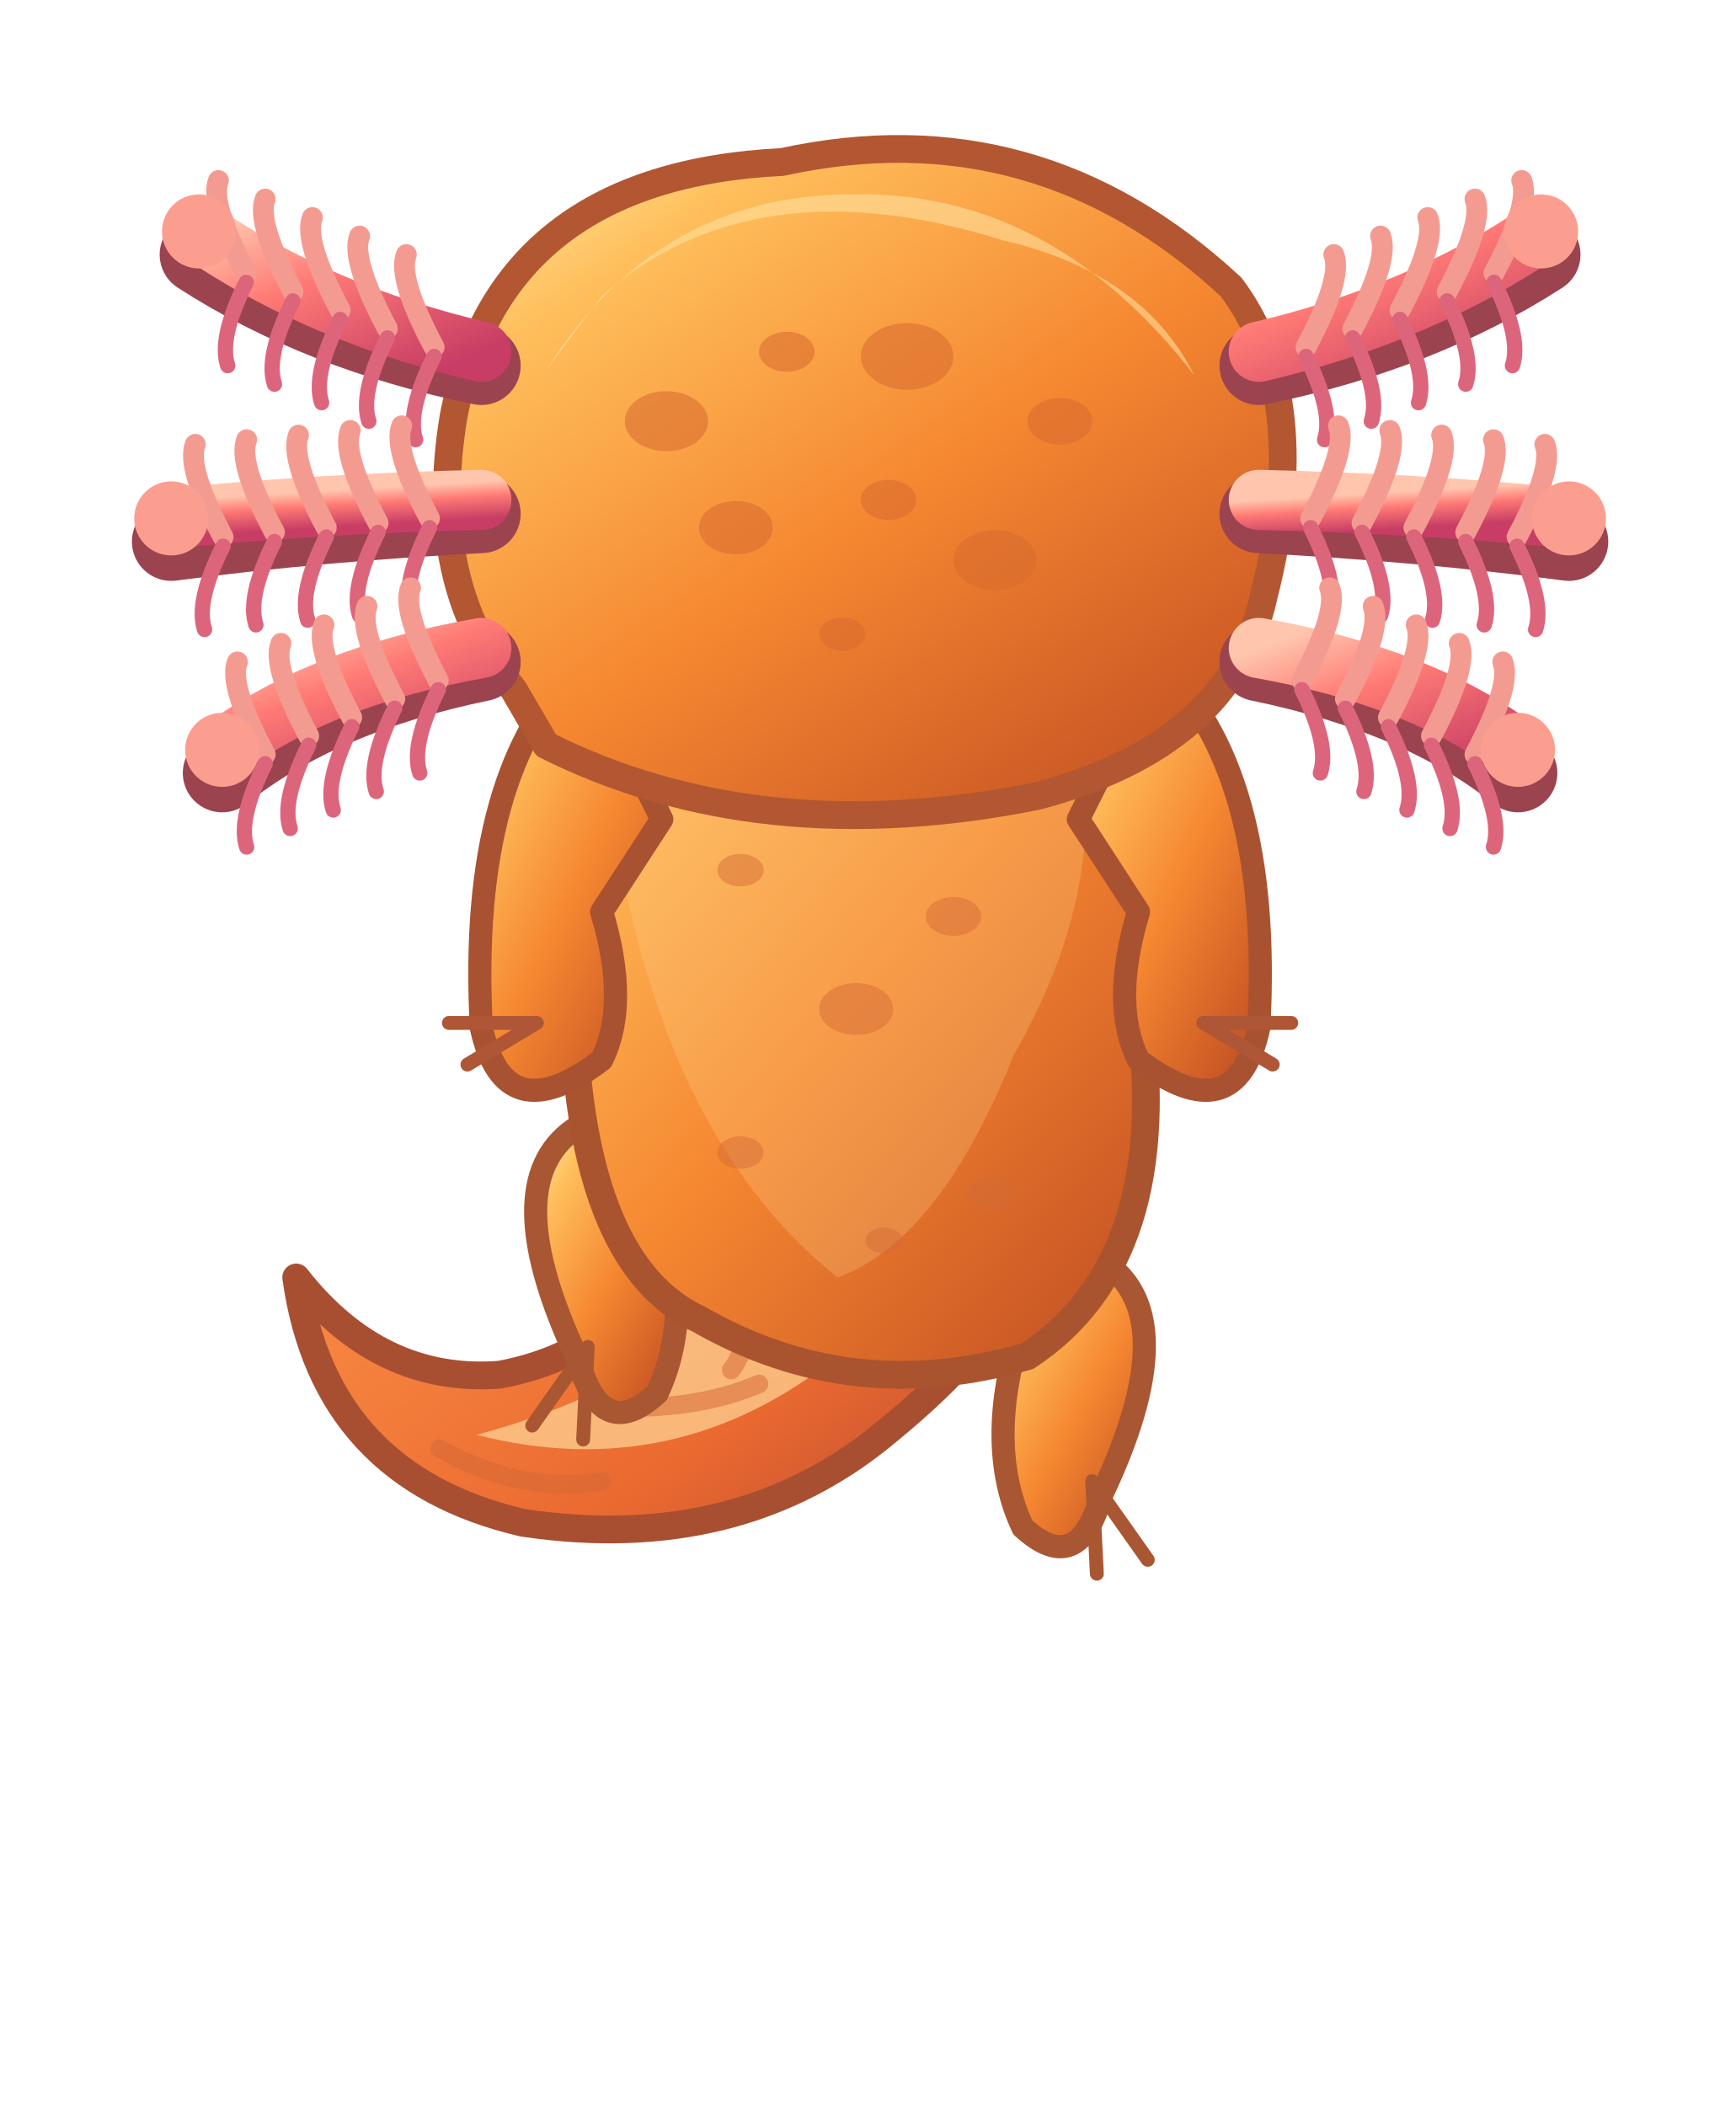
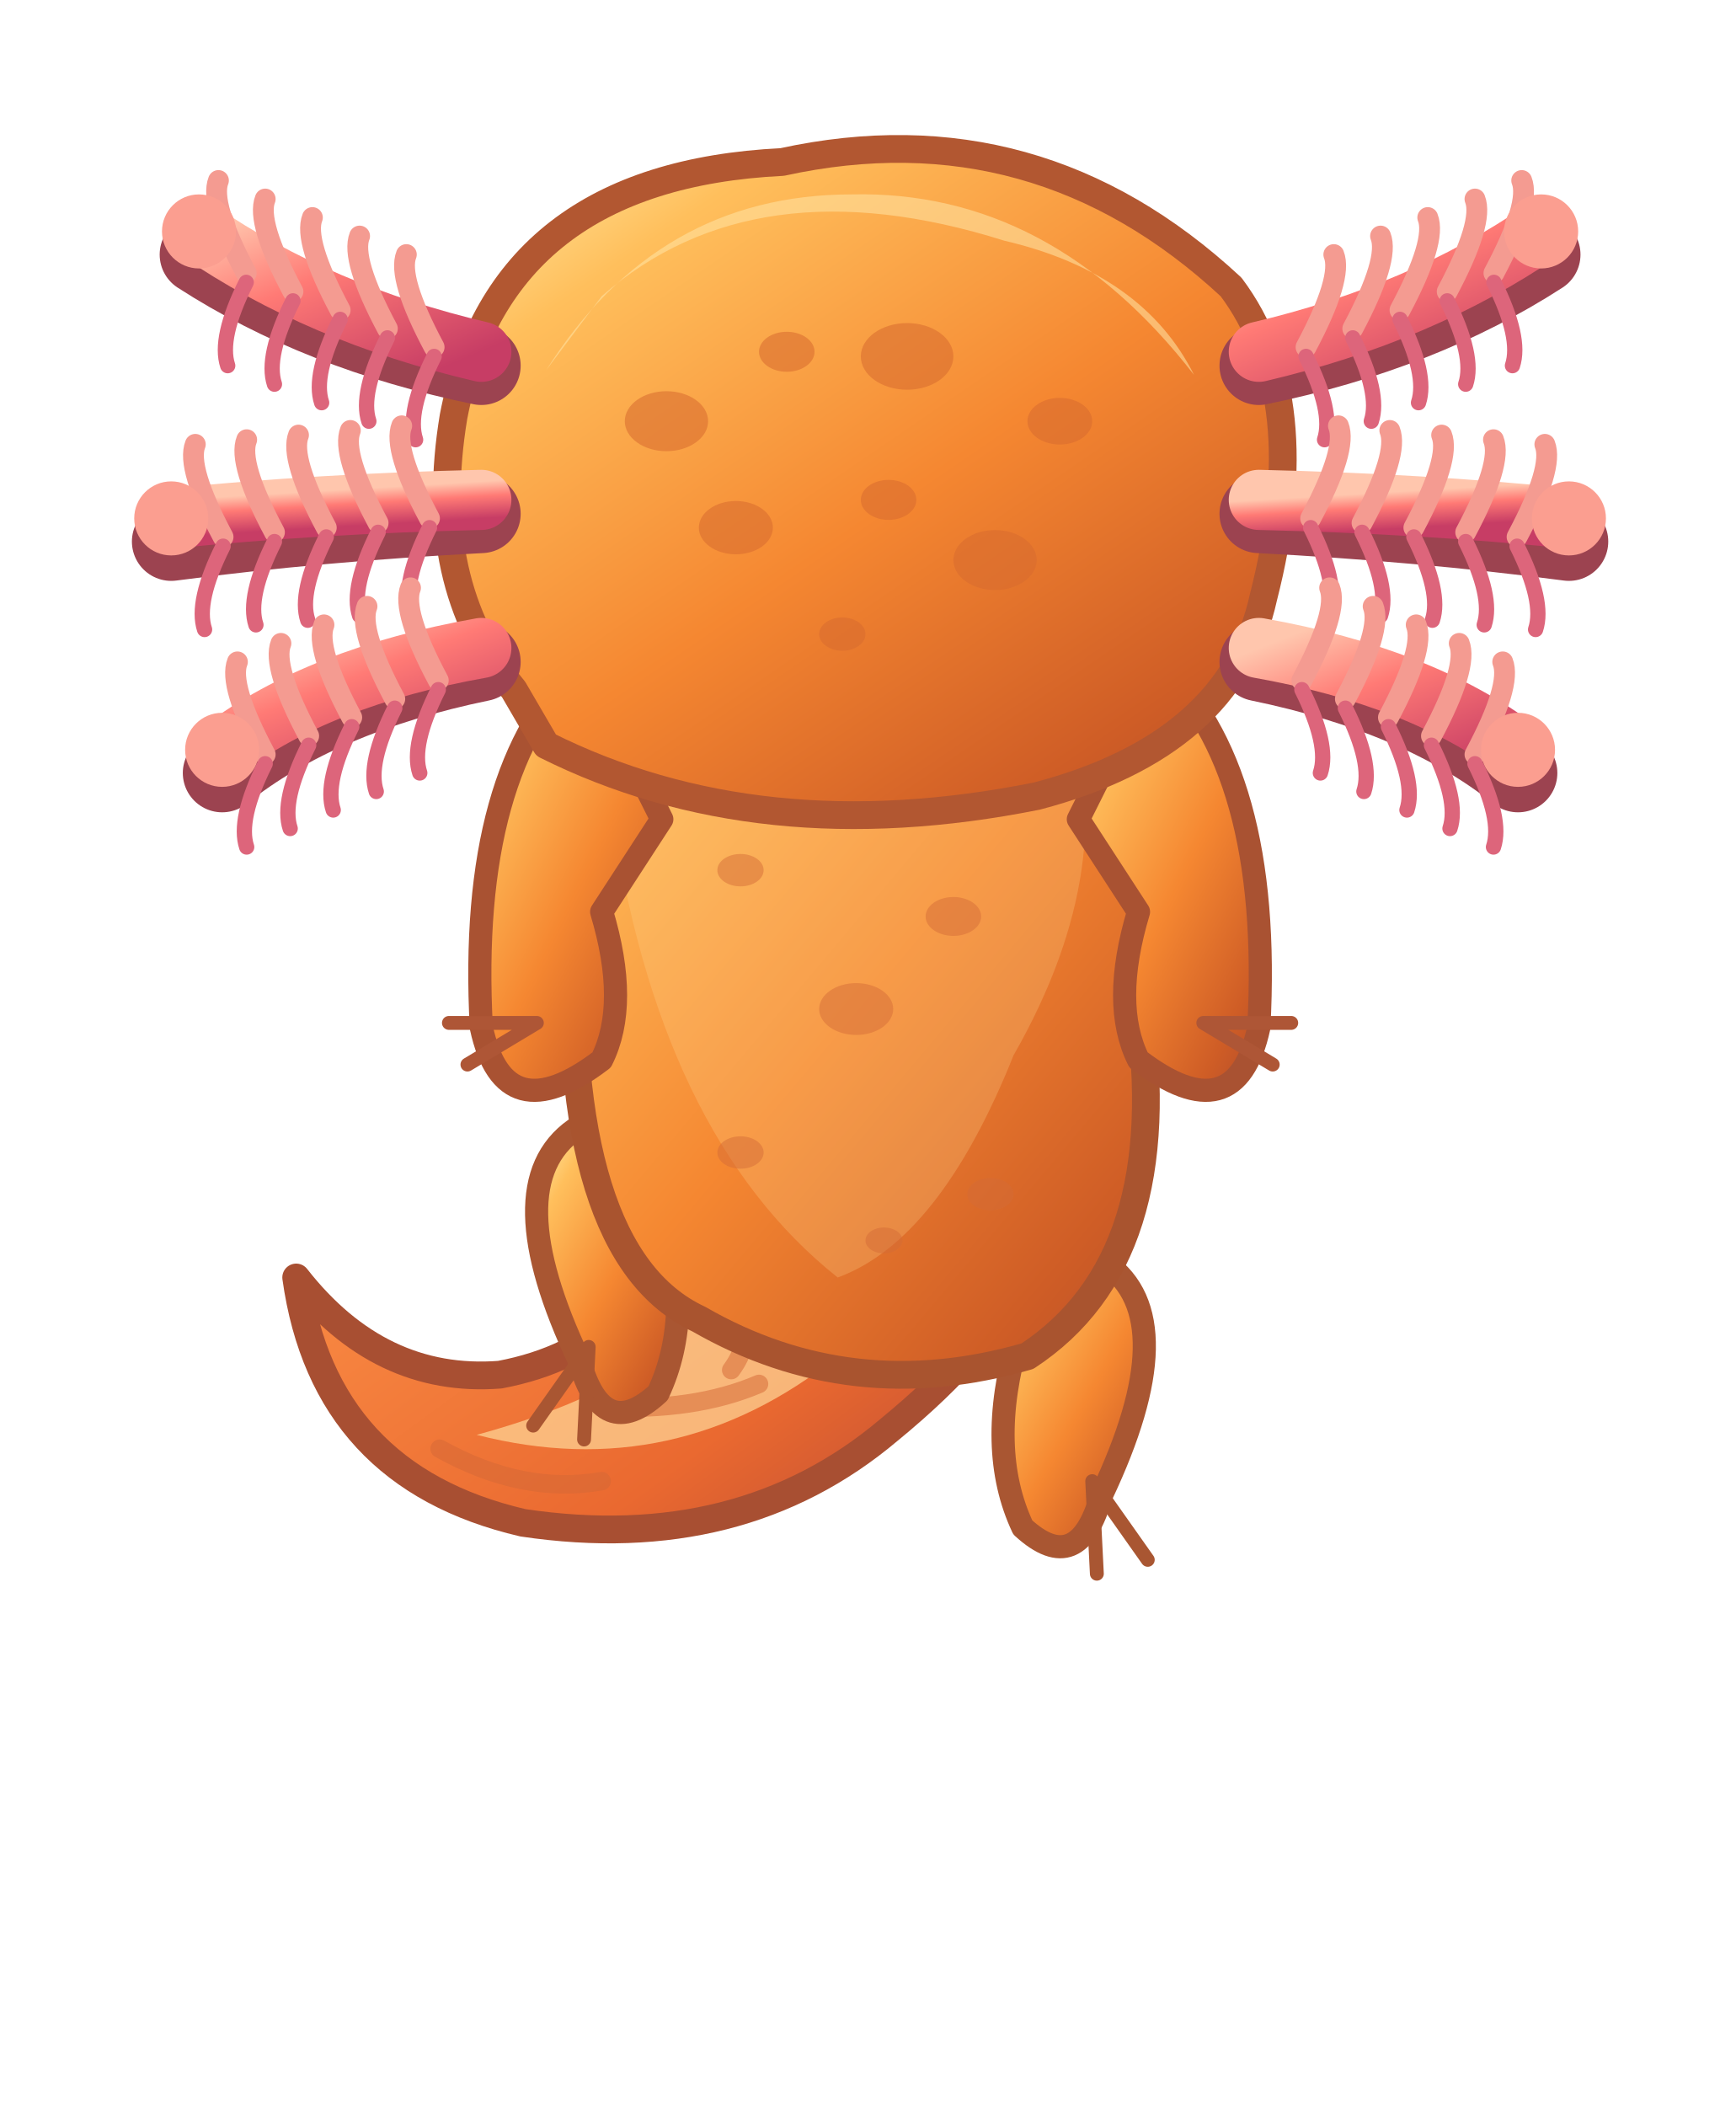
<svg xmlns="http://www.w3.org/2000/svg" width="375" height="455" viewBox="0 0 375 455">
  <defs>
    <linearGradient id="wood" x1=".12" x2=".94" y1="0" y2=".95">
      <stop stop-color="#c78d50" />
      <stop offset=".35" stop-color="#8a5438" />
      <stop offset=".71" stop-color="#6b483c" />
      <stop offset="1" stop-color="#412f34" />
    </linearGradient>
    <linearGradient id="bark" x1="0" x2="1" y1="0" y2=".3">
      <stop stop-color="#d5a56f" />
      <stop offset=".4" stop-color="#a26b45" />
      <stop offset=".9" stop-color="#60483a" />
    </linearGradient>
    <linearGradient id="moss" x1="0" x2=".9" y1="0" y2="1">
      <stop stop-color="#d0e76b" />
      <stop offset=".33" stop-color="#80be4b" />
      <stop offset=".85" stop-color="#367f4c" />
    </linearGradient>
    <linearGradient id="leaf" x1="0" x2="1" y1="0" y2="1">
      <stop stop-color="#c4de71" />
      <stop offset=".26" stop-color="#71b55d" />
      <stop offset=".75" stop-color="#2e8554" />
      <stop offset="1" stop-color="#145c52" />
    </linearGradient>
    <linearGradient id="leaf2" x1="0" x2="1" y1="0" y2="1">
      <stop stop-color="#a5d971" />
      <stop offset=".4" stop-color="#3d9569" />
      <stop offset="1" stop-color="#21685b" />
    </linearGradient>
    <linearGradient id="stone" x1=".18" x2=".88" y1=".08" y2=".98">
      <stop stop-color="#d4c6a3" />
      <stop offset=".25" stop-color="#8d9d95" />
      <stop offset=".72" stop-color="#596e72" />
      <stop offset="1" stop-color="#354f5c" />
    </linearGradient>
    <linearGradient id="orange" x1=".08" x2=".94" y1="0" y2="1">
      <stop stop-color="#ffe69e" />
      <stop offset=".16" stop-color="#ffbf5c" />
      <stop offset=".53" stop-color="#f58731" />
      <stop offset=".86" stop-color="#cf5d26" />
      <stop offset="1" stop-color="#b84f29" />
    </linearGradient>
    <linearGradient id="tail" x1="0" x2=".95" y1="0" y2="1">
      <stop stop-color="#ffc97f" />
      <stop offset=".3" stop-color="#f98a43" />
      <stop offset=".72" stop-color="#ea6930" />
      <stop offset="1" stop-color="#b74832" />
    </linearGradient>
    <linearGradient id="gill" x1="0" x2="1" y1="0" y2="1">
      <stop stop-color="#ffc6ad" />
      <stop offset=".4" stop-color="#ff7a75" />
      <stop offset="1" stop-color="#c73d65" />
    </linearGradient>
    <linearGradient id="fern" x1=".4" x2=".9" y1="0" y2="1">
      <stop stop-color="#c6dd79" />
      <stop offset=".5" stop-color="#62ad61" />
      <stop offset="1" stop-color="#237a61" />
    </linearGradient>
    <radialGradient id="sun">
      <stop stop-color="#fff4bf" stop-opacity=".95" />
      <stop offset=".35" stop-color="#e9f1ac" stop-opacity=".45" />
      <stop offset="1" stop-color="#b6efd5" stop-opacity="0" />
    </radialGradient>
    <filter id="shadow" x="-40%" y="-40%" width="180%" height="200%">
      <feGaussianBlur stdDeviation="3" />
    </filter>
  </defs>
  <path d="M179 205Q150 226 149 258Q140 291 108 297Q82 299 64 276Q70 319 113 329Q160 336 192 309Q236 273 224 241Q216 220 207 209Z" fill="url(#tail)" stroke="#a84f32" stroke-width="6" stroke-linecap="round" stroke-linejoin="round" />
  <path d="M178 227Q157 253 157 275Q147 298 103 310Q146 321 181 293Q207 274 198 241Z" fill="#ffdb9b" opacity=".68" />
  <path d="M153 276Q166 285 158 296M130 304Q150 305 164 299M95 313Q113 323 130 320" fill="none" stroke="#d46735" stroke-width="4" stroke-linecap="round" stroke-linejoin="round" opacity=".52" />
-   <g transform="translate(-11 -27)">
+   <g transform="translate(-10.8 -27)">
    <path d="M135 271Q118 283 136 321Q141 339 153 328Q161 311 154 287Z" fill="url(#orange)" stroke="#a95632" stroke-width="5" stroke-linecap="round" stroke-linejoin="round" />
    <path d="M138 318l-12 17m12 -17l-1 20" fill="none" stroke="#a95632" stroke-width="3" stroke-linecap="round" stroke-linejoin="round" />
  </g>
  <g transform="translate(-2 2)">
    <path d="M241 271Q258 283 240 321Q235 339 223 328Q215 311 222 287Z" fill="url(#orange)" stroke="#a95632" stroke-width="5" stroke-linecap="round" stroke-linejoin="round" />
    <path d="M238 318l12 17m-12 -17l1 20" fill="none" stroke="#a95632" stroke-width="3" stroke-linecap="round" stroke-linejoin="round" />
  </g>
  <path d="M124 198Q113 155 133 122Q153 99 185 111Q229 98 246 129Q267 172 246 217Q254 272 222 293Q184 304 151 285Q121 271 124 198Z" fill="url(#orange)" stroke="#a9542f" stroke-width="6" stroke-linecap="round" stroke-linejoin="round" />
  <path d="M132 174Q136 121 175 124Q208 123 230 150Q243 186 219 228Q203 268 181 276Q142 245 132 174Z" fill="#ffd38c" opacity=".26" />
  <path d="M126 143Q101 166 104 222Q109 245 130 229Q136 217 130 197L143 177Z" fill="url(#orange)" stroke="#a95232" stroke-width="5" stroke-linecap="round" stroke-linejoin="round" />
  <path d="M116 221l-15 9m15 -9l-19 0" fill="none" stroke="#ae5636" stroke-width="3" stroke-linecap="round" stroke-linejoin="round" />
  <path d="M250 143Q275 166 272 222Q267 245 246 229Q240 217 246 197L233 177Z" fill="url(#orange)" stroke="#a95232" stroke-width="5" stroke-linecap="round" stroke-linejoin="round" />
  <path d="M260 221l15 9m-15 -9l19 0" fill="none" stroke="#ae5636" stroke-width="3" stroke-linecap="round" stroke-linejoin="round" />
  <path d="M111 149Q92 126 98 90Q108 38 169 35Q224 23 266 62Q284 86 273 129Q266 161 224 172Q164 184 118 161Z" fill="url(#orange)" stroke="#b25731" stroke-width="6" stroke-linecap="round" stroke-linejoin="round" />
  <path d="M118 80Q142 42 184 42Q227 41 258 81Q247 59 217 52Q163 35 130 64Z" fill="#ffe2a2" opacity=".57" />
  <ellipse cx="144" cy="91" rx="9" ry="6.48" fill="#d86b2e" opacity=".56" />
  <ellipse cx="170" cy="76" rx="6" ry="4.32" fill="#d86b2e" opacity=".56" />
  <ellipse cx="196" cy="77" rx="10" ry="7.2" fill="#d86b2e" opacity=".56" />
  <ellipse cx="229" cy="91" rx="7" ry="5.04" fill="#d86b2e" opacity=".56" />
  <ellipse cx="159" cy="114" rx="8" ry="5.76" fill="#d86b2e" opacity=".56" />
  <ellipse cx="192" cy="108" rx="6" ry="4.32" fill="#d86b2e" opacity=".56" />
  <ellipse cx="215" cy="121" rx="9" ry="6.48" fill="#d86b2e" opacity=".56" />
  <ellipse cx="182" cy="137" rx="5" ry="3.6" fill="#d86b2e" opacity=".56" />
  <ellipse cx="160" cy="188" rx="5" ry="3.5" fill="#d36b36" opacity=".48" />
  <ellipse cx="206" cy="198" rx="6" ry="4.2" fill="#d36b36" opacity=".48" />
  <ellipse cx="185" cy="218" rx="8" ry="5.6" fill="#d36b36" opacity=".48" />
  <ellipse cx="160" cy="249" rx="5" ry="3.5" fill="#d36b36" opacity=".48" />
  <ellipse cx="214" cy="258" rx="5" ry="3.5" fill="#d36b36" opacity=".48" />
  <ellipse cx="191" cy="268" rx="4" ry="2.8" fill="#d36b36" opacity=".48" />
  <path d="M104 79Q69 71.8 43 55" fill="none" stroke="#9c4350" stroke-width="17" stroke-linecap="round" stroke-linejoin="round" />
  <path d="M104 76Q69 67.8 43 50" fill="none" stroke="url(#gill)" stroke-width="13" stroke-linecap="round" stroke-linejoin="round" />
  <path d="M93.8 75.0q-8 -15 -6 -20" fill="none" stroke="#f49b91" stroke-width="4.5" stroke-linecap="round" stroke-linejoin="round" />
  <path d="M93.8 77.0q-6 12 -4 18" fill="none" stroke="#dd657b" stroke-width="3.3" stroke-linecap="round" stroke-linejoin="round" />
  <path d="M83.7 71.0q-8 -15 -6 -20" fill="none" stroke="#f49b91" stroke-width="4.5" stroke-linecap="round" stroke-linejoin="round" />
  <path d="M83.7 73.0q-6 12 -4 18" fill="none" stroke="#dd657b" stroke-width="3.3" stroke-linecap="round" stroke-linejoin="round" />
  <path d="M73.5 67.0q-8 -15 -6 -20" fill="none" stroke="#f49b91" stroke-width="4.5" stroke-linecap="round" stroke-linejoin="round" />
  <path d="M73.5 69.0q-6 12 -4 18" fill="none" stroke="#dd657b" stroke-width="3.3" stroke-linecap="round" stroke-linejoin="round" />
  <path d="M63.3 63.0q-8 -15 -6 -20" fill="none" stroke="#f49b91" stroke-width="4.5" stroke-linecap="round" stroke-linejoin="round" />
  <path d="M63.3 65.0q-6 12 -4 18" fill="none" stroke="#dd657b" stroke-width="3.3" stroke-linecap="round" stroke-linejoin="round" />
  <path d="M53.2 59.0q-8 -15 -6 -20" fill="none" stroke="#f49b91" stroke-width="4.5" stroke-linecap="round" stroke-linejoin="round" />
  <path d="M53.2 61.0q-6 12 -4 18" fill="none" stroke="#dd657b" stroke-width="3.3" stroke-linecap="round" stroke-linejoin="round" />
  <ellipse cx="43" cy="50" rx="8" ry="8" fill="#fb9e90" />
  <path d="M104 111Q69 112.8 37 117" fill="none" stroke="#9c4350" stroke-width="17" stroke-linecap="round" stroke-linejoin="round" />
  <path d="M104 108Q69 108.8 37 112" fill="none" stroke="url(#gill)" stroke-width="13" stroke-linecap="round" stroke-linejoin="round" />
  <path d="M92.8 112.0q-8 -15 -6 -20" fill="none" stroke="#f49b91" stroke-width="4.5" stroke-linecap="round" stroke-linejoin="round" />
  <path d="M92.8 114.0q-6 12 -4 18" fill="none" stroke="#dd657b" stroke-width="3.3" stroke-linecap="round" stroke-linejoin="round" />
  <path d="M81.7 113.0q-8 -15 -6 -20" fill="none" stroke="#f49b91" stroke-width="4.5" stroke-linecap="round" stroke-linejoin="round" />
  <path d="M81.7 115.0q-6 12 -4 18" fill="none" stroke="#dd657b" stroke-width="3.3" stroke-linecap="round" stroke-linejoin="round" />
  <path d="M70.5 114.0q-8 -15 -6 -20" fill="none" stroke="#f49b91" stroke-width="4.5" stroke-linecap="round" stroke-linejoin="round" />
  <path d="M70.5 116.0q-6 12 -4 18" fill="none" stroke="#dd657b" stroke-width="3.3" stroke-linecap="round" stroke-linejoin="round" />
  <path d="M59.3 115.0q-8 -15 -6 -20" fill="none" stroke="#f49b91" stroke-width="4.5" stroke-linecap="round" stroke-linejoin="round" />
  <path d="M59.3 117.0q-6 12 -4 18" fill="none" stroke="#dd657b" stroke-width="3.3" stroke-linecap="round" stroke-linejoin="round" />
  <path d="M48.2 116.0q-8 -15 -6 -20" fill="none" stroke="#f49b91" stroke-width="4.5" stroke-linecap="round" stroke-linejoin="round" />
  <path d="M48.2 118.0q-6 12 -4 18" fill="none" stroke="#dd657b" stroke-width="3.3" stroke-linecap="round" stroke-linejoin="round" />
  <ellipse cx="37" cy="112" rx="8" ry="8" fill="#fb9e90" />
  <path d="M104 143Q69 150.2 48 167" fill="none" stroke="#9c4350" stroke-width="17" stroke-linecap="round" stroke-linejoin="round" />
  <path d="M104 140Q69 146.2 48 162" fill="none" stroke="url(#gill)" stroke-width="13" stroke-linecap="round" stroke-linejoin="round" />
  <path d="M94.7 147.0q-8 -15 -6 -20" fill="none" stroke="#f49b91" stroke-width="4.5" stroke-linecap="round" stroke-linejoin="round" />
  <path d="M94.7 149.0q-6 12 -4 18" fill="none" stroke="#dd657b" stroke-width="3.3" stroke-linecap="round" stroke-linejoin="round" />
  <path d="M85.3 151.0q-8 -15 -6 -20" fill="none" stroke="#f49b91" stroke-width="4.5" stroke-linecap="round" stroke-linejoin="round" />
  <path d="M85.3 153.0q-6 12 -4 18" fill="none" stroke="#dd657b" stroke-width="3.3" stroke-linecap="round" stroke-linejoin="round" />
  <path d="M76.0 155.0q-8 -15 -6 -20" fill="none" stroke="#f49b91" stroke-width="4.5" stroke-linecap="round" stroke-linejoin="round" />
  <path d="M76.0 157.0q-6 12 -4 18" fill="none" stroke="#dd657b" stroke-width="3.3" stroke-linecap="round" stroke-linejoin="round" />
  <path d="M66.7 159.0q-8 -15 -6 -20" fill="none" stroke="#f49b91" stroke-width="4.5" stroke-linecap="round" stroke-linejoin="round" />
  <path d="M66.7 161.0q-6 12 -4 18" fill="none" stroke="#dd657b" stroke-width="3.3" stroke-linecap="round" stroke-linejoin="round" />
  <path d="M57.3 163.0q-8 -15 -6 -20" fill="none" stroke="#f49b91" stroke-width="4.5" stroke-linecap="round" stroke-linejoin="round" />
  <path d="M57.3 165.0q-6 12 -4 18" fill="none" stroke="#dd657b" stroke-width="3.3" stroke-linecap="round" stroke-linejoin="round" />
  <ellipse cx="48" cy="162" rx="8" ry="8" fill="#fb9e90" />
  <path d="M272 79Q307 71.8 333 55" fill="none" stroke="#9c4350" stroke-width="17" stroke-linecap="round" stroke-linejoin="round" />
  <path d="M272 76Q307 67.8 333 50" fill="none" stroke="url(#gill)" stroke-width="13" stroke-linecap="round" stroke-linejoin="round" />
  <path d="M282.2 75.0q8 -15 6 -20" fill="none" stroke="#f49b91" stroke-width="4.5" stroke-linecap="round" stroke-linejoin="round" />
  <path d="M282.2 77.0q6 12 4 18" fill="none" stroke="#dd657b" stroke-width="3.3" stroke-linecap="round" stroke-linejoin="round" />
  <path d="M292.3 71.0q8 -15 6 -20" fill="none" stroke="#f49b91" stroke-width="4.5" stroke-linecap="round" stroke-linejoin="round" />
  <path d="M292.3 73.0q6 12 4 18" fill="none" stroke="#dd657b" stroke-width="3.3" stroke-linecap="round" stroke-linejoin="round" />
  <path d="M302.5 67.0q8 -15 6 -20" fill="none" stroke="#f49b91" stroke-width="4.5" stroke-linecap="round" stroke-linejoin="round" />
  <path d="M302.5 69.0q6 12 4 18" fill="none" stroke="#dd657b" stroke-width="3.3" stroke-linecap="round" stroke-linejoin="round" />
  <path d="M312.7 63.0q8 -15 6 -20" fill="none" stroke="#f49b91" stroke-width="4.5" stroke-linecap="round" stroke-linejoin="round" />
  <path d="M312.7 65.0q6 12 4 18" fill="none" stroke="#dd657b" stroke-width="3.3" stroke-linecap="round" stroke-linejoin="round" />
  <path d="M322.8 59.0q8 -15 6 -20" fill="none" stroke="#f49b91" stroke-width="4.5" stroke-linecap="round" stroke-linejoin="round" />
  <path d="M322.8 61.0q6 12 4 18" fill="none" stroke="#dd657b" stroke-width="3.3" stroke-linecap="round" stroke-linejoin="round" />
  <ellipse cx="333" cy="50" rx="8" ry="8" fill="#fb9e90" />
  <path d="M272 111Q307 112.8 339 117" fill="none" stroke="#9c4350" stroke-width="17" stroke-linecap="round" stroke-linejoin="round" />
  <path d="M272 108Q307 108.8 339 112" fill="none" stroke="url(#gill)" stroke-width="13" stroke-linecap="round" stroke-linejoin="round" />
  <path d="M283.2 112.0q8 -15 6 -20" fill="none" stroke="#f49b91" stroke-width="4.5" stroke-linecap="round" stroke-linejoin="round" />
  <path d="M283.2 114.0q6 12 4 18" fill="none" stroke="#dd657b" stroke-width="3.3" stroke-linecap="round" stroke-linejoin="round" />
  <path d="M294.3 113.0q8 -15 6 -20" fill="none" stroke="#f49b91" stroke-width="4.5" stroke-linecap="round" stroke-linejoin="round" />
  <path d="M294.3 115.0q6 12 4 18" fill="none" stroke="#dd657b" stroke-width="3.3" stroke-linecap="round" stroke-linejoin="round" />
  <path d="M305.5 114.0q8 -15 6 -20" fill="none" stroke="#f49b91" stroke-width="4.5" stroke-linecap="round" stroke-linejoin="round" />
  <path d="M305.5 116.0q6 12 4 18" fill="none" stroke="#dd657b" stroke-width="3.3" stroke-linecap="round" stroke-linejoin="round" />
  <path d="M316.7 115.0q8 -15 6 -20" fill="none" stroke="#f49b91" stroke-width="4.5" stroke-linecap="round" stroke-linejoin="round" />
  <path d="M316.7 117.0q6 12 4 18" fill="none" stroke="#dd657b" stroke-width="3.3" stroke-linecap="round" stroke-linejoin="round" />
  <path d="M327.8 116.0q8 -15 6 -20" fill="none" stroke="#f49b91" stroke-width="4.5" stroke-linecap="round" stroke-linejoin="round" />
  <path d="M327.8 118.0q6 12 4 18" fill="none" stroke="#dd657b" stroke-width="3.3" stroke-linecap="round" stroke-linejoin="round" />
  <ellipse cx="339" cy="112" rx="8" ry="8" fill="#fb9e90" />
  <path d="M272 143Q307 150.2 328 167" fill="none" stroke="#9c4350" stroke-width="17" stroke-linecap="round" stroke-linejoin="round" />
  <path d="M272 140Q307 146.2 328 162" fill="none" stroke="url(#gill)" stroke-width="13" stroke-linecap="round" stroke-linejoin="round" />
  <path d="M281.3 147.0q8 -15 6 -20" fill="none" stroke="#f49b91" stroke-width="4.5" stroke-linecap="round" stroke-linejoin="round" />
  <path d="M281.3 149.0q6 12 4 18" fill="none" stroke="#dd657b" stroke-width="3.3" stroke-linecap="round" stroke-linejoin="round" />
  <path d="M290.7 151.0q8 -15 6 -20" fill="none" stroke="#f49b91" stroke-width="4.5" stroke-linecap="round" stroke-linejoin="round" />
  <path d="M290.7 153.0q6 12 4 18" fill="none" stroke="#dd657b" stroke-width="3.3" stroke-linecap="round" stroke-linejoin="round" />
  <path d="M300.0 155.0q8 -15 6 -20" fill="none" stroke="#f49b91" stroke-width="4.5" stroke-linecap="round" stroke-linejoin="round" />
  <path d="M300.0 157.0q6 12 4 18" fill="none" stroke="#dd657b" stroke-width="3.3" stroke-linecap="round" stroke-linejoin="round" />
  <path d="M309.3 159.0q8 -15 6 -20" fill="none" stroke="#f49b91" stroke-width="4.5" stroke-linecap="round" stroke-linejoin="round" />
  <path d="M309.3 161.0q6 12 4 18" fill="none" stroke="#dd657b" stroke-width="3.3" stroke-linecap="round" stroke-linejoin="round" />
  <path d="M318.7 163.0q8 -15 6 -20" fill="none" stroke="#f49b91" stroke-width="4.5" stroke-linecap="round" stroke-linejoin="round" />
  <path d="M318.7 165.0q6 12 4 18" fill="none" stroke="#dd657b" stroke-width="3.3" stroke-linecap="round" stroke-linejoin="round" />
  <ellipse cx="328" cy="162" rx="8" ry="8" fill="#fb9e90" />
</svg>
